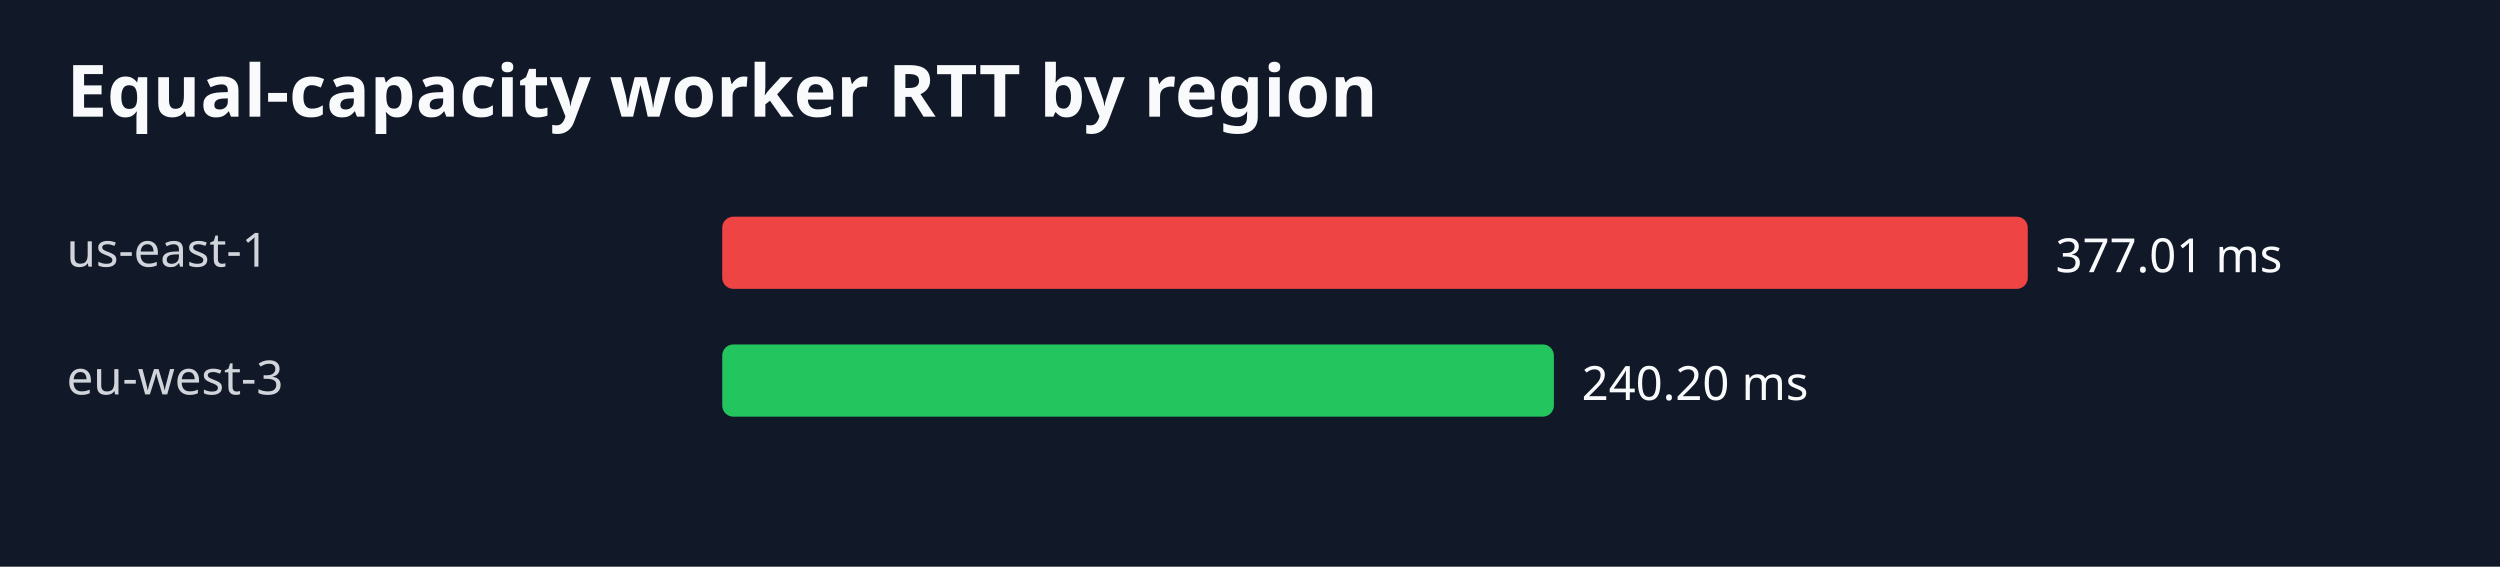
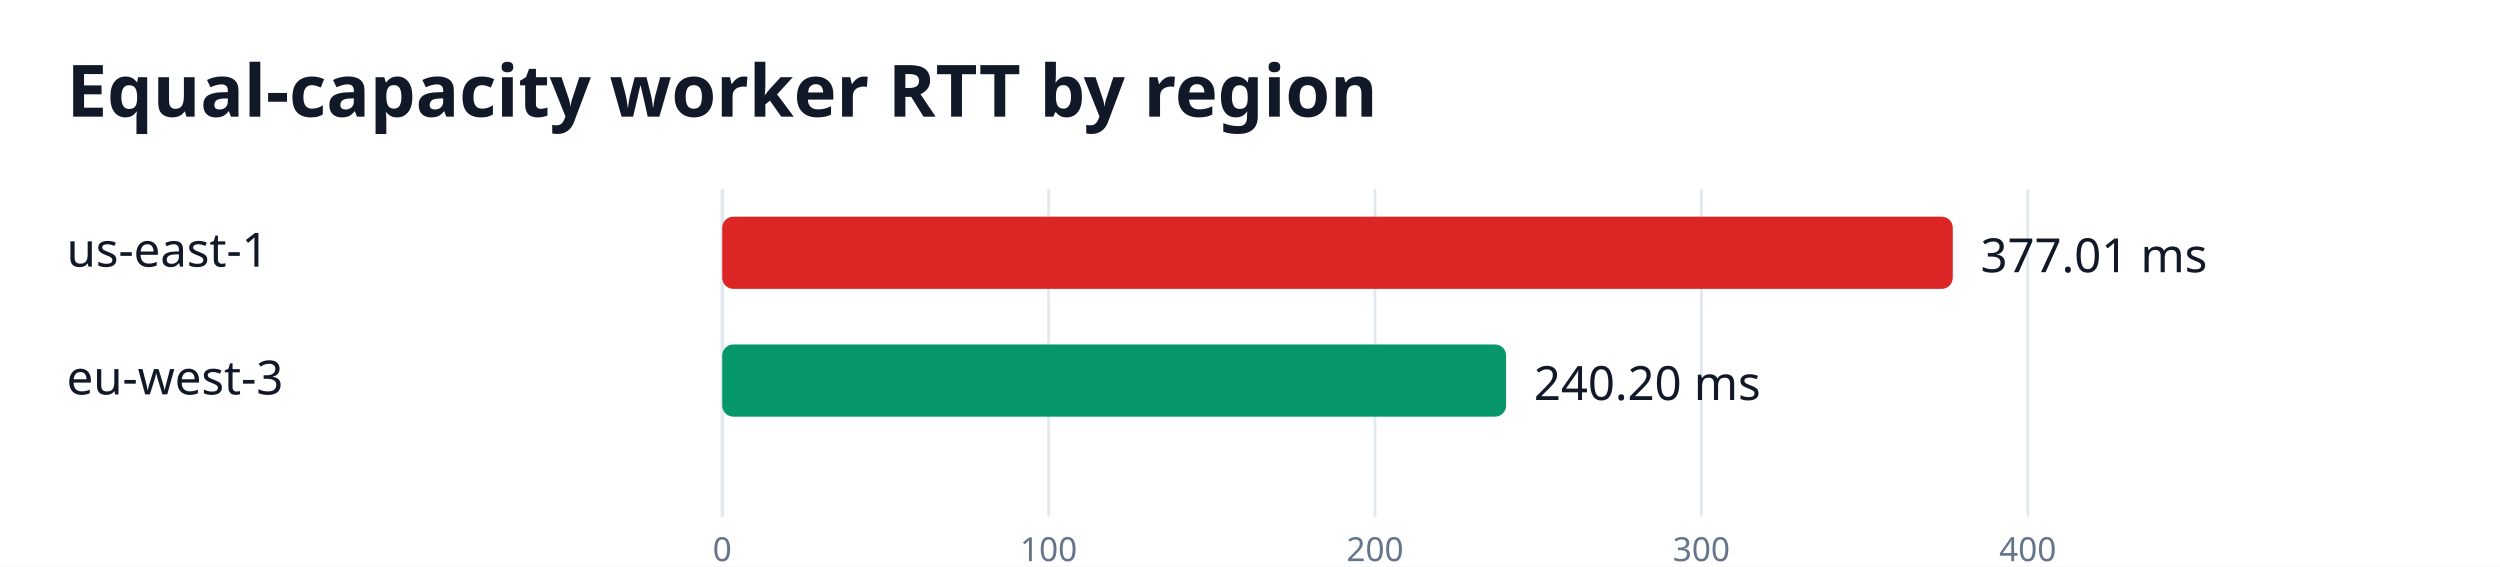
<svg xmlns="http://www.w3.org/2000/svg" width="900" height="204" viewBox="0 0 900 204">
-   <rect width="100%" height="100%" fill="#111827" />
-   <text x="24" y="42" fill="#f9fafb" font-family="sans-serif" font-size="26" font-weight="700">Equal-capacity worker RTT by region</text>
-   <text x="24" y="96" fill="#d1d5db" font-family="sans-serif" font-size="17">us-east-1</text>
-   <rect x="260" y="78" width="470.0" height="26" rx="4" fill="#ef4444" />
-   <text x="740.0" y="98" fill="#f9fafb" font-family="sans-serif" font-size="17">377.01 ms</text>
-   <text x="24" y="142" fill="#d1d5db" font-family="sans-serif" font-size="17">eu-west-3</text>
-   <rect x="260" y="124" width="299.4" height="26" rx="4" fill="#22c55e" />
-   <text x="569.4" y="144" fill="#f9fafb" font-family="sans-serif" font-size="17">240.20 ms</text>
+   <rect width="100%" height="100%" fill="#ffffff" />
+   <text x="24" y="42" fill="#111827" font-family="sans-serif" font-size="26" font-weight="700">Equal-capacity worker RTT by region</text>
+   <line x1="260" y1="68" x2="260" y2="186" stroke="#cbd5e1" />
+   <line x1="260.0" y1="68" x2="260.0" y2="186" stroke="#e2e8f0" />
+   <text x="260.0" y="202" text-anchor="middle" fill="#64748b" font-family="sans-serif" font-size="12">0</text>
+   <line x1="377.5" y1="68" x2="377.5" y2="186" stroke="#e2e8f0" />
+   <text x="377.5" y="202" text-anchor="middle" fill="#64748b" font-family="sans-serif" font-size="12">100</text>
+   <line x1="495.0" y1="68" x2="495.0" y2="186" stroke="#e2e8f0" />
+   <text x="495.0" y="202" text-anchor="middle" fill="#64748b" font-family="sans-serif" font-size="12">200</text>
+   <line x1="612.5" y1="68" x2="612.5" y2="186" stroke="#e2e8f0" />
+   <text x="612.5" y="202" text-anchor="middle" fill="#64748b" font-family="sans-serif" font-size="12">300</text>
+   <line x1="730.0" y1="68" x2="730.0" y2="186" stroke="#e2e8f0" />
+   <text x="730.0" y="202" text-anchor="middle" fill="#64748b" font-family="sans-serif" font-size="12">400</text>
+   <text x="24" y="96" fill="#111827" font-family="sans-serif" font-size="17">us-east-1</text>
+   <rect x="260" y="78" width="443.0" height="26" rx="4" fill="#dc2626" />
+   <text x="713.0" y="98" fill="#111827" font-family="sans-serif" font-size="17">377.01 ms</text>
+   <text x="24" y="142" fill="#111827" font-family="sans-serif" font-size="17">eu-west-3</text>
+   <rect x="260" y="124" width="282.2" height="26" rx="4" fill="#059669" />
+   <text x="552.2" y="144" fill="#111827" font-family="sans-serif" font-size="17">240.20 ms</text>
</svg>
